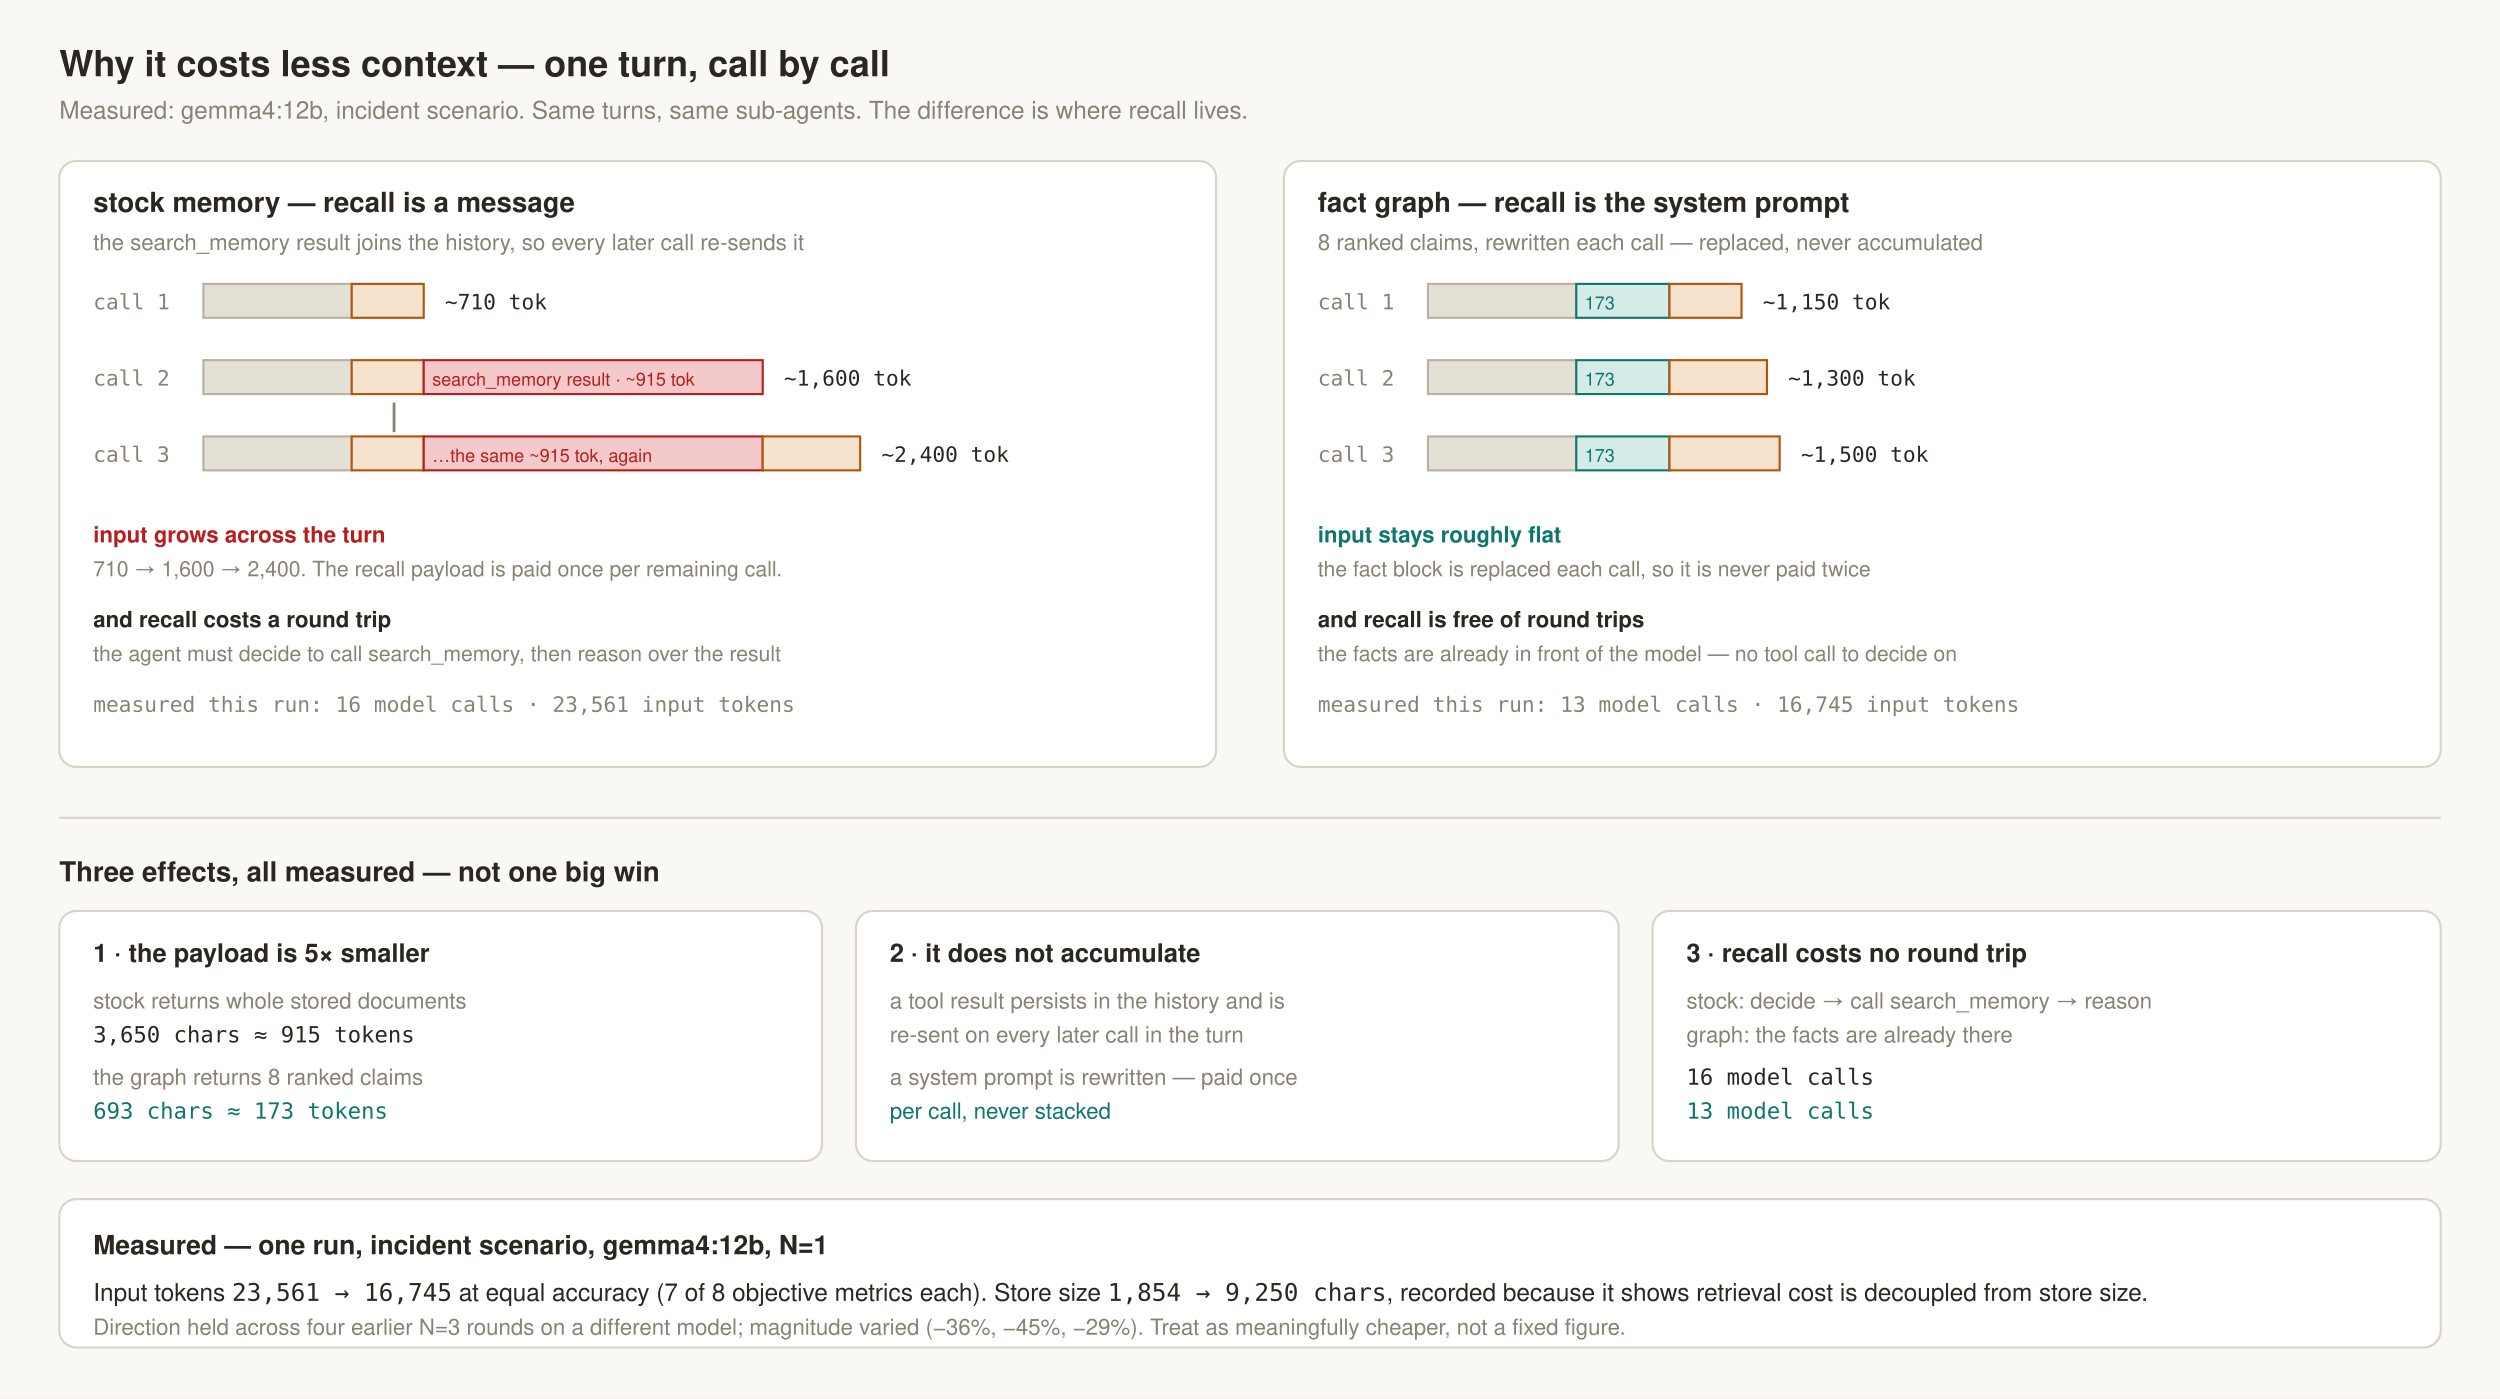
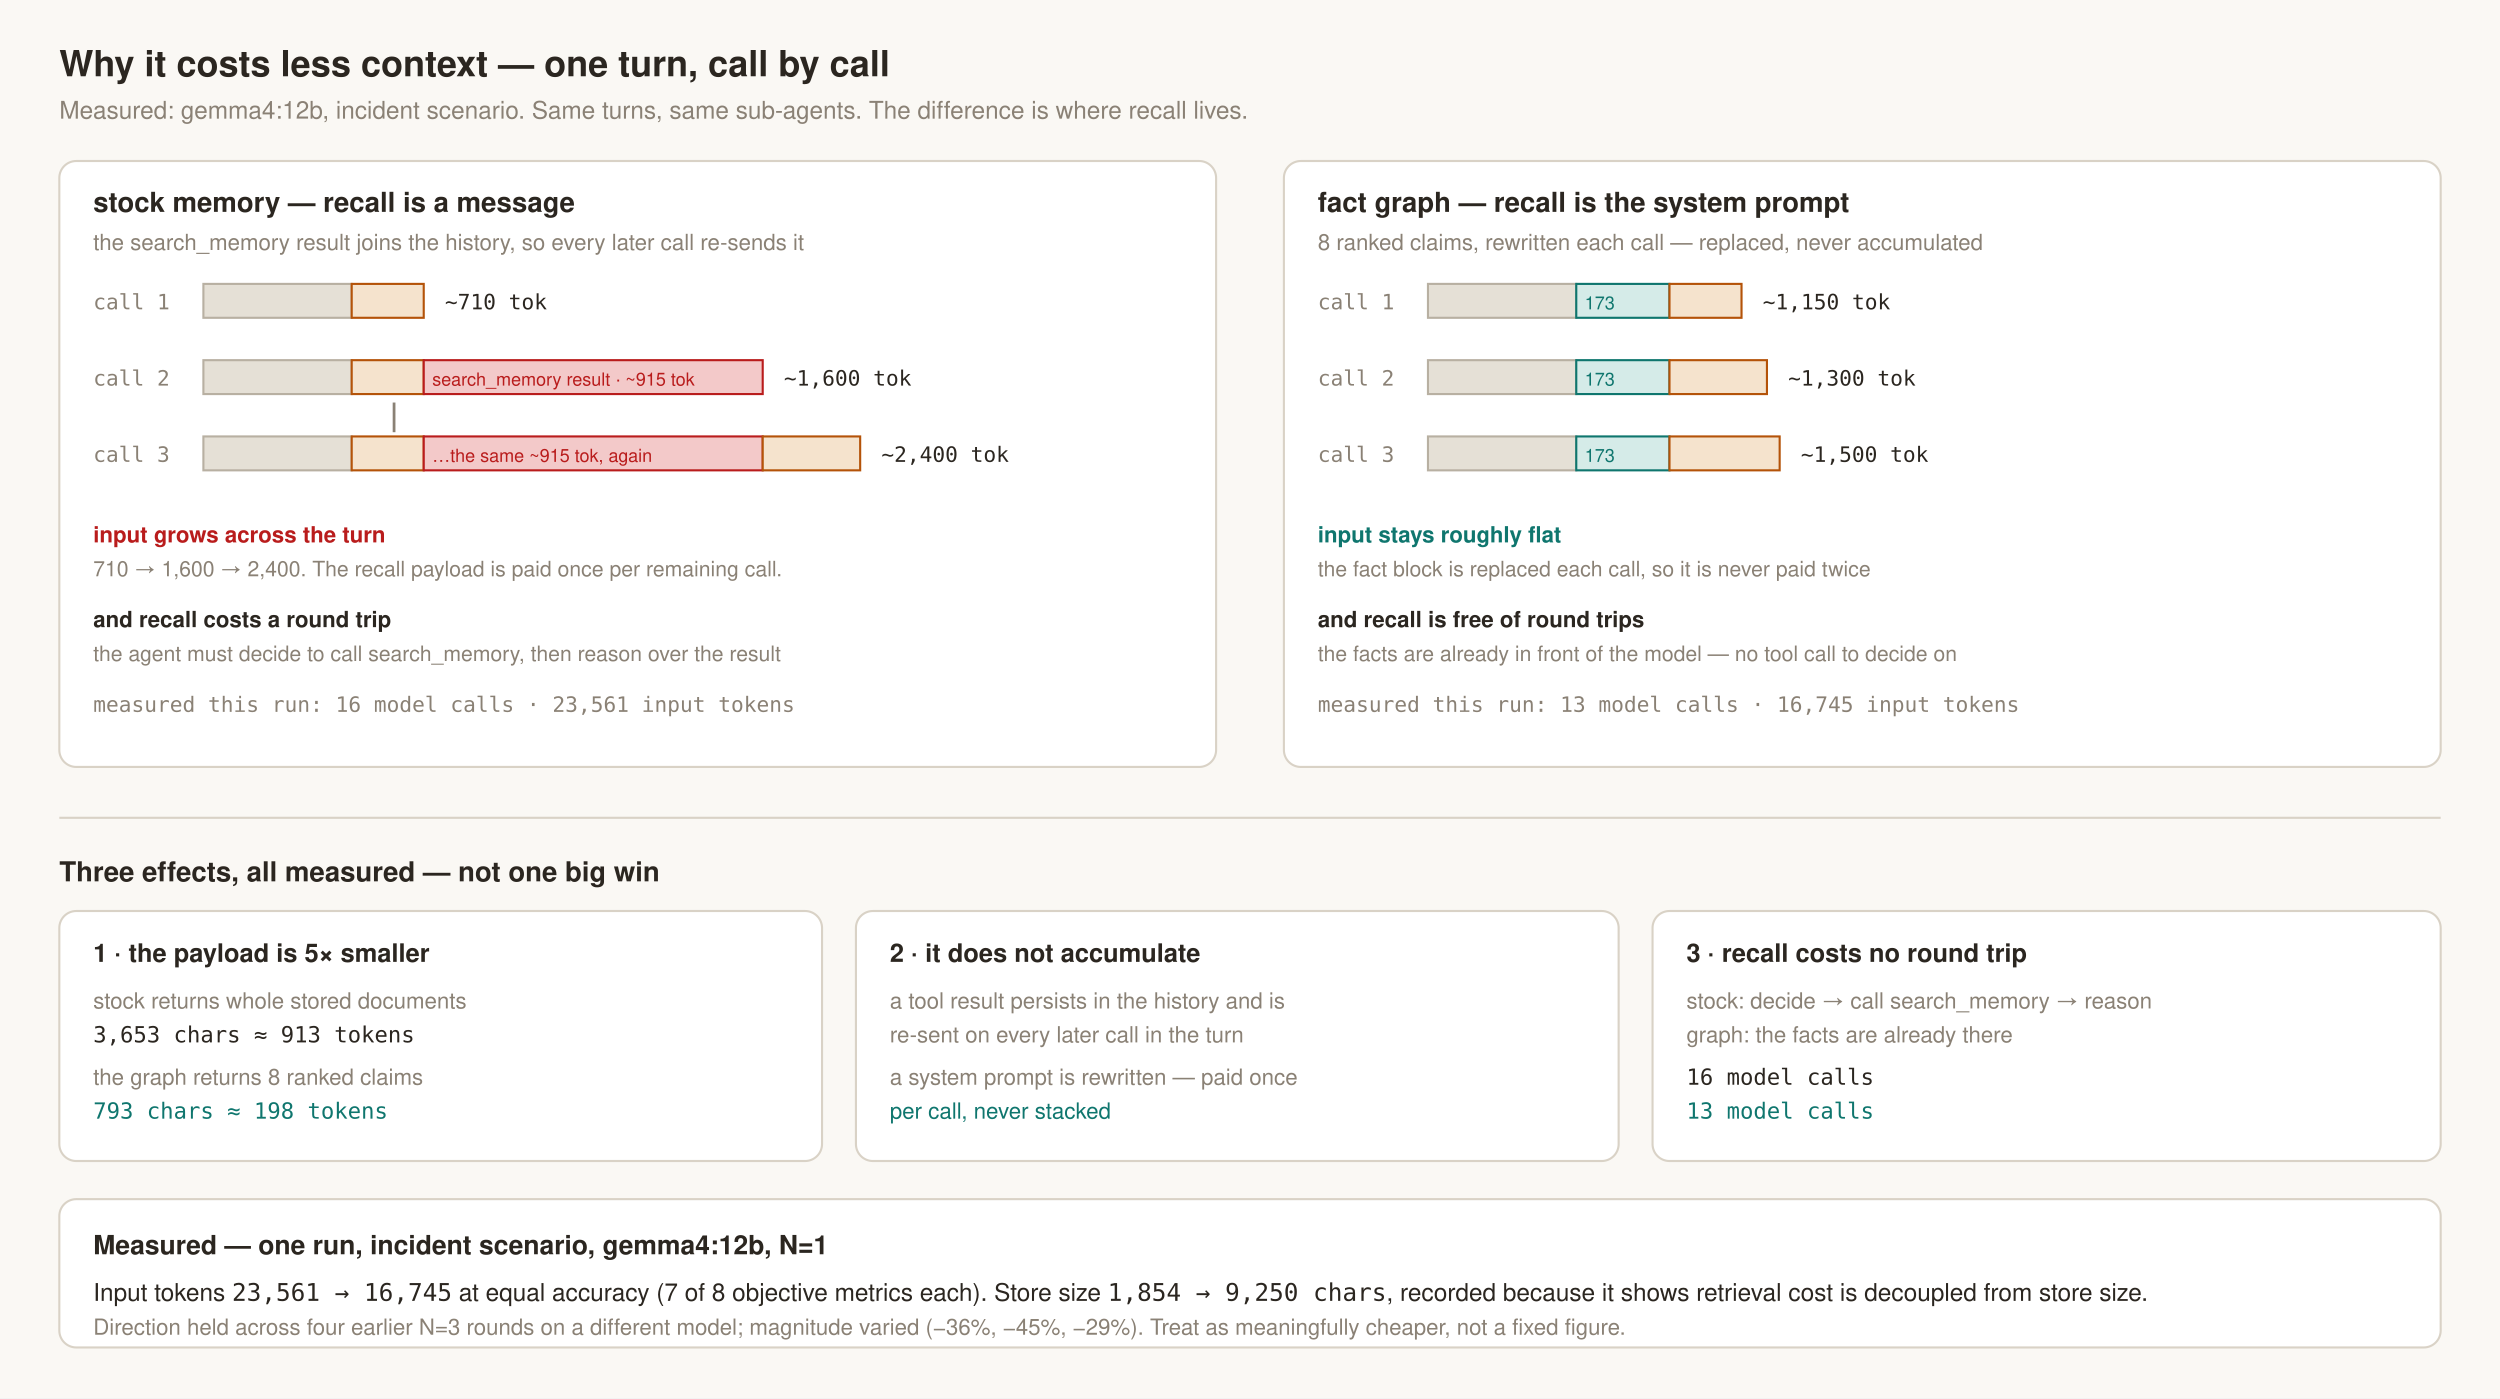
- <svg xmlns="http://www.w3.org/2000/svg" viewBox="0 0 1180 660" width="1180" height="660" role="img" aria-label="Why the typed fact graph costs less context, measured on gemma4:12b running the incident scenario. Left lane, stock memory: recall arrives as a search_memory tool result of about 3,650 characters, roughly 915 tokens, and it lands in the message history, so it is re-sent on every later model call in the same turn. Input grows within the turn from about 710 tokens on the first call to about 2,400 on the last. Right lane, the fact graph: recall is eight ranked claims of about 693 characters, roughly 173 tokens, injected into the system prompt, which is rewritten on every call rather than accumulated. Input starts higher at about 1,000 to 1,300 tokens because the facts are already present, and ends lower at about 1,000 to 1,600. Three measured effects: the payload is five times smaller because per-claim storage returns claims rather than whole documents; it does not accumulate because a system prompt is replaced while a tool result persists; and recall costs no extra round trip, 13 model calls against 16. Totals for one run at N equals one: 16,745 input tokens against 23,561, a 29 percent reduction, at equal accuracy of seven of eight objective metrics each. Store size 9,250 characters against 1,854, recorded because it shows retrieval cost is decoupled from store size.">
+ <svg xmlns="http://www.w3.org/2000/svg" viewBox="0 0 1180 660" width="1180" height="660" role="img" aria-label="Why the typed fact graph costs less context, measured on gemma4:12b running the incident scenario. Left lane, stock memory: recall arrives as a search_memory tool result of about 3,653 characters, roughly 913 tokens, and it lands in the message history, so it is re-sent on every later model call in the same turn. Input grows within the turn from about 710 tokens on the first call to about 2,400 on the last. Right lane, the fact graph: recall is eight ranked claims of about 793 characters, roughly 198 tokens, injected into the system prompt, which is rewritten on every call rather than accumulated. Input starts higher at about 1,000 to 1,300 tokens because the facts are already present, and ends lower at about 1,000 to 1,600. Three measured effects: the payload is five times smaller because per-claim storage returns claims rather than whole documents; it does not accumulate because a system prompt is replaced while a tool result persists; and recall costs no extra round trip, 13 model calls against 16. Totals for one run at N equals one: 16,745 input tokens against 23,561, a 29 percent reduction, at equal accuracy of seven of eight objective metrics each. Store size 9,250 characters against 1,854, recorded because it shows retrieval cost is decoupled from store size.">
  <style>
    .bg { fill: #faf8f4; }
    text { font-family: ui-sans-serif, system-ui, "Segoe UI", Helvetica, sans-serif; fill: #2b2620; }
    .mono { font-family: ui-monospace, "SF Mono", Menlo, Consolas, monospace; }
    .muted { fill: #8a8175; }
    .panelbox { fill: #ffffff; stroke: #d9d2c6; }
    .sys { fill: #e5e0d6; stroke: #b8b0a2; }
    .usr { fill: #f5e3cd; stroke: #b45309; }
    .recall { fill: #f3c9c9; stroke: #b91c1c; }
    .facts { fill: #d5ebe8; stroke: #0f766e; }
    .cW { fill: #b45309; }
    .cR { fill: #0f766e; }
    .cGone { fill: #b91c1c; }
    .rule { stroke: #d9d2c6; stroke-width: 1; }
    .flow { stroke: #8a8175; stroke-width: 1.3; fill: none; }

    @media (prefers-color-scheme: dark) {
      .bg { fill: #171512; }
      text { fill: #ece5da; }
      .muted { fill: #93897b; }
      .panelbox { fill: #201d19; stroke: #3b362e; }
      .sys { fill: #2a2721; stroke: #4a443a; }
      .usr { fill: #3a2c17; stroke: #f59e0b; }
      .recall { fill: #3d1f1f; stroke: #f87171; }
      .facts { fill: #12332f; stroke: #2dd4bf; }
      .cW { fill: #f59e0b; }
      .cR { fill: #2dd4bf; }
      .cGone { fill: #f87171; }
      .rule { stroke: #3b362e; }
      .flow { stroke: #93897b; }
    }
  </style>
  <rect class="bg" x="0" y="0" width="1180" height="660" />
  <text x="28" y="36" font-size="17" font-weight="650">Why it costs less context — one turn, call by call</text>
  <text x="28" y="56" font-size="11.5" class="muted">Measured: gemma4:12b, incident scenario. Same turns, same sub-agents. The difference is where recall lives.</text>
  <rect class="panelbox" x="28" y="76" width="546" height="286" rx="8" />
  <text x="44" y="100" font-size="13" font-weight="650">stock memory — recall is a message</text>
  <text x="44" y="118" font-size="10.5" class="muted">the search_memory result joins the history, so every later call re-sends it</text>
  <text x="44" y="146" font-size="10" class="mono muted">call 1</text>
  <rect class="sys" x="96" y="134" width="70" height="16" />
  <rect class="usr" x="166" y="134" width="34" height="16" />
  <text x="210" y="146" font-size="10" class="mono">~710 tok</text>
  <text x="44" y="182" font-size="10" class="mono muted">call 2</text>
  <rect class="sys" x="96" y="170" width="70" height="16" />
  <rect class="usr" x="166" y="170" width="34" height="16" />
  <rect class="recall" x="200" y="170" width="160" height="16" />
  <text x="370" y="182" font-size="10" class="mono">~1,600 tok</text>
  <text x="204" y="182" font-size="8.5" class="cGone">search_memory result · ~915 tok</text>
  <text x="44" y="218" font-size="10" class="mono muted">call 3</text>
  <rect class="sys" x="96" y="206" width="70" height="16" />
  <rect class="usr" x="166" y="206" width="34" height="16" />
  <rect class="recall" x="200" y="206" width="160" height="16" />
  <rect class="usr" x="360" y="206" width="46" height="16" />
  <text x="416" y="218" font-size="10" class="mono">~2,400 tok</text>
  <text x="204" y="218" font-size="8.5" class="cGone">…the same ~915 tok, again</text>
  <path class="flow" d="M186 190 C 186 198, 186 198, 186 204" />
  <text x="44" y="256" font-size="10.5" class="cGone" font-weight="600">input grows across the turn</text>
  <text x="44" y="272" font-size="10" class="muted">710 → 1,600 → 2,400. The recall payload is paid once per remaining call.</text>
  <text x="44" y="296" font-size="10.5" font-weight="600">and recall costs a round trip</text>
  <text x="44" y="312" font-size="10" class="muted">the agent must decide to call search_memory, then reason over the result</text>
  <text x="44" y="336" font-size="10" class="mono muted">measured this run: 16 model calls · 23,561 input tokens</text>
  <rect class="panelbox" x="606" y="76" width="546" height="286" rx="8" />
  <text x="622" y="100" font-size="13" font-weight="650">fact graph — recall is the system prompt</text>
  <text x="622" y="118" font-size="10.5" class="muted">8 ranked claims, rewritten each call — replaced, never accumulated</text>
  <text x="622" y="146" font-size="10" class="mono muted">call 1</text>
  <rect class="sys" x="674" y="134" width="70" height="16" />
  <rect class="facts" x="744" y="134" width="44" height="16" />
  <rect class="usr" x="788" y="134" width="34" height="16" />
  <text x="832" y="146" font-size="10" class="mono">~1,150 tok</text>
  <text x="748" y="146" font-size="8.5" class="cR">173</text>
  <text x="622" y="182" font-size="10" class="mono muted">call 2</text>
  <rect class="sys" x="674" y="170" width="70" height="16" />
  <rect class="facts" x="744" y="170" width="44" height="16" />
  <rect class="usr" x="788" y="170" width="46" height="16" />
  <text x="844" y="182" font-size="10" class="mono">~1,300 tok</text>
  <text x="748" y="182" font-size="8.5" class="cR">173</text>
  <text x="622" y="218" font-size="10" class="mono muted">call 3</text>
  <rect class="sys" x="674" y="206" width="70" height="16" />
  <rect class="facts" x="744" y="206" width="44" height="16" />
  <rect class="usr" x="788" y="206" width="52" height="16" />
  <text x="850" y="218" font-size="10" class="mono">~1,500 tok</text>
  <text x="748" y="218" font-size="8.5" class="cR">173</text>
  <text x="622" y="256" font-size="10.5" class="cR" font-weight="600">input stays roughly flat</text>
  <text x="622" y="272" font-size="10" class="muted">the fact block is replaced each call, so it is never paid twice</text>
  <text x="622" y="296" font-size="10.5" font-weight="600">and recall is free of round trips</text>
  <text x="622" y="312" font-size="10" class="muted">the facts are already in front of the model — no tool call to decide on</text>
  <text x="622" y="336" font-size="10" class="mono muted">measured this run: 13 model calls · 16,745 input tokens</text>
  <line class="rule" x1="28" y1="386" x2="1152" y2="386" />
  <text x="28" y="416" font-size="13" font-weight="650">Three effects, all measured — not one big win</text>
  <rect class="panelbox" x="28" y="430" width="360" height="118" rx="8" />
  <text x="44" y="454" font-size="12" font-weight="650">1 · the payload is 5× smaller</text>
  <text x="44" y="476" font-size="10.5" class="muted">stock returns whole stored documents</text>
-   <text x="44" y="492" font-size="10.5" class="mono">3,650 chars ≈ 915 tokens</text>
+   <text x="44" y="492" font-size="10.5" class="mono">3,653 chars ≈ 913 tokens</text>
  <text x="44" y="512" font-size="10.5" class="muted">the graph returns 8 ranked claims</text>
-   <text x="44" y="528" font-size="10.5" class="mono cR">693 chars ≈ 173 tokens</text>
+   <text x="44" y="528" font-size="10.5" class="mono cR">793 chars ≈ 198 tokens</text>
  <rect class="panelbox" x="404" y="430" width="360" height="118" rx="8" />
  <text x="420" y="454" font-size="12" font-weight="650">2 · it does not accumulate</text>
  <text x="420" y="476" font-size="10.5" class="muted">a tool result persists in the history and is</text>
  <text x="420" y="492" font-size="10.5" class="muted">re-sent on every later call in the turn</text>
  <text x="420" y="512" font-size="10.5" class="muted">a system prompt is rewritten — paid once</text>
  <text x="420" y="528" font-size="10.5" class="cR">per call, never stacked</text>
  <rect class="panelbox" x="780" y="430" width="372" height="118" rx="8" />
  <text x="796" y="454" font-size="12" font-weight="650">3 · recall costs no round trip</text>
  <text x="796" y="476" font-size="10.5" class="muted">stock: decide → call search_memory → reason</text>
  <text x="796" y="492" font-size="10.5" class="muted">graph: the facts are already there</text>
  <text x="796" y="512" font-size="10.5" class="mono">16 model calls</text>
  <text x="796" y="528" font-size="10.5" class="mono cR">13 model calls</text>
  <rect class="panelbox" x="28" y="566" width="1124" height="70" rx="8" />
  <text x="44" y="592" font-size="12.5" font-weight="650">Measured — one run, incident scenario, gemma4:12b, N=1</text>
  <text x="44" y="614" font-size="11.5">Input tokens <tspan class="mono">23,561 → 16,745</tspan> at equal accuracy (7 of 8 objective metrics each). Store size <tspan class="mono">1,854 → 9,250 chars</tspan>, recorded because it shows retrieval cost is decoupled from store size.</text>
  <text x="44" y="630" font-size="10.5" class="muted">Direction held across four earlier N=3 rounds on a different model; magnitude varied (−36%, −45%, −29%). Treat as meaningfully cheaper, not a fixed figure.</text>
</svg>
